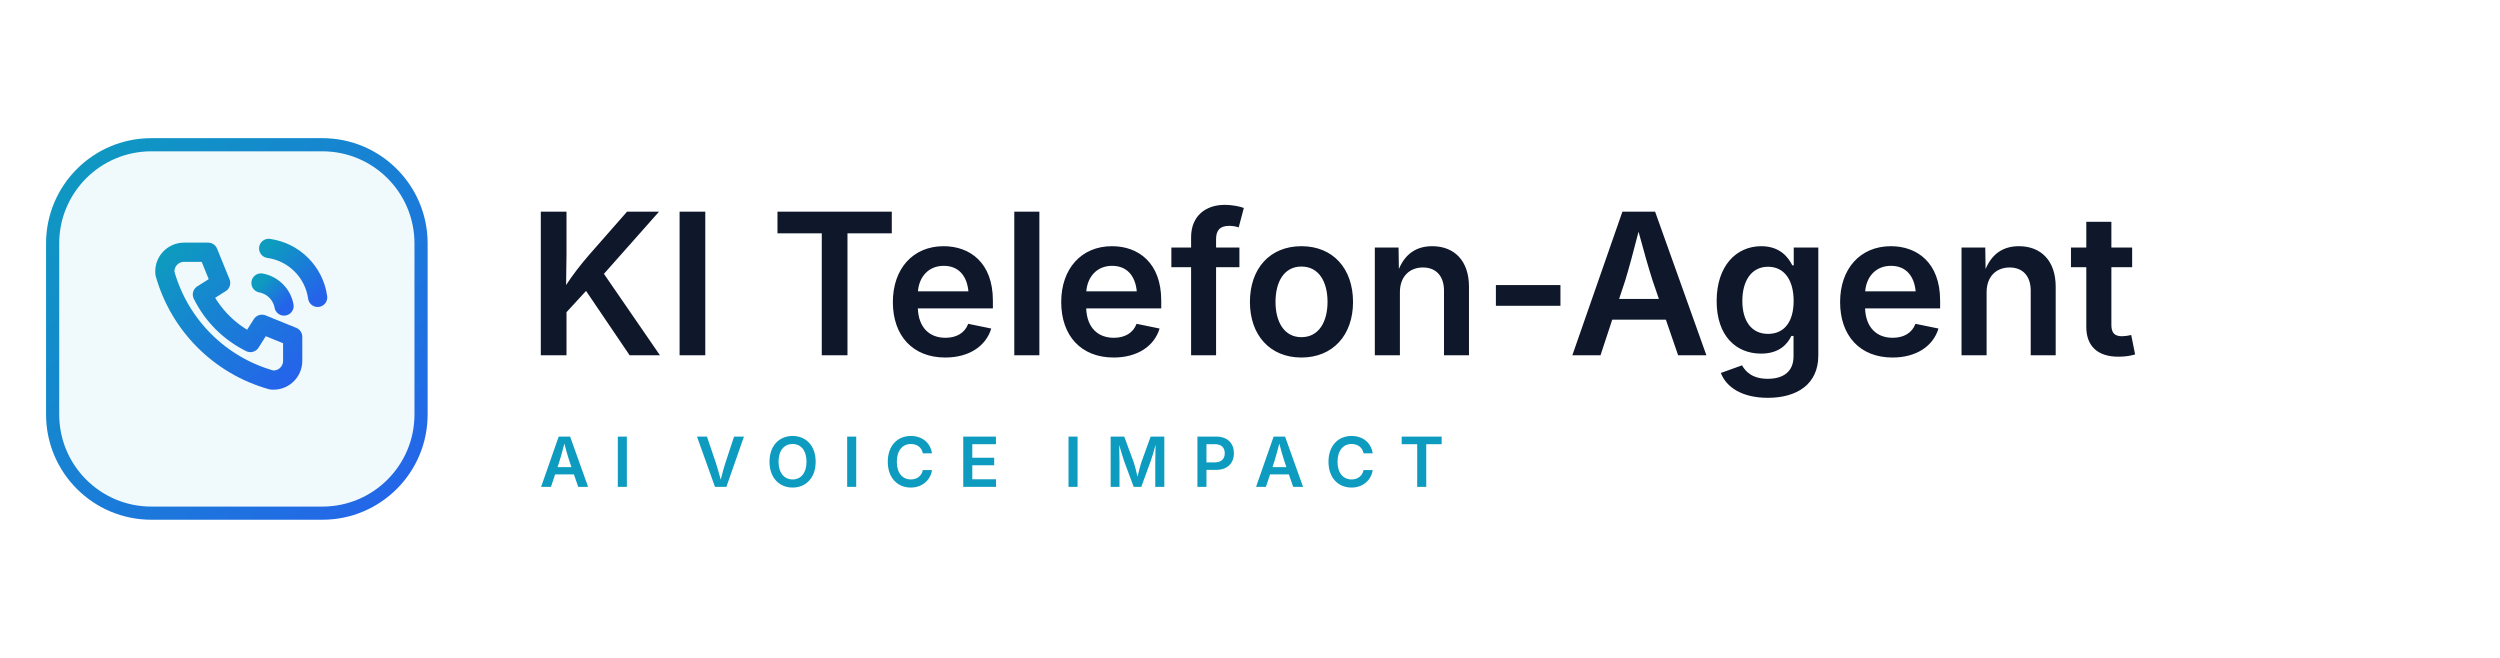
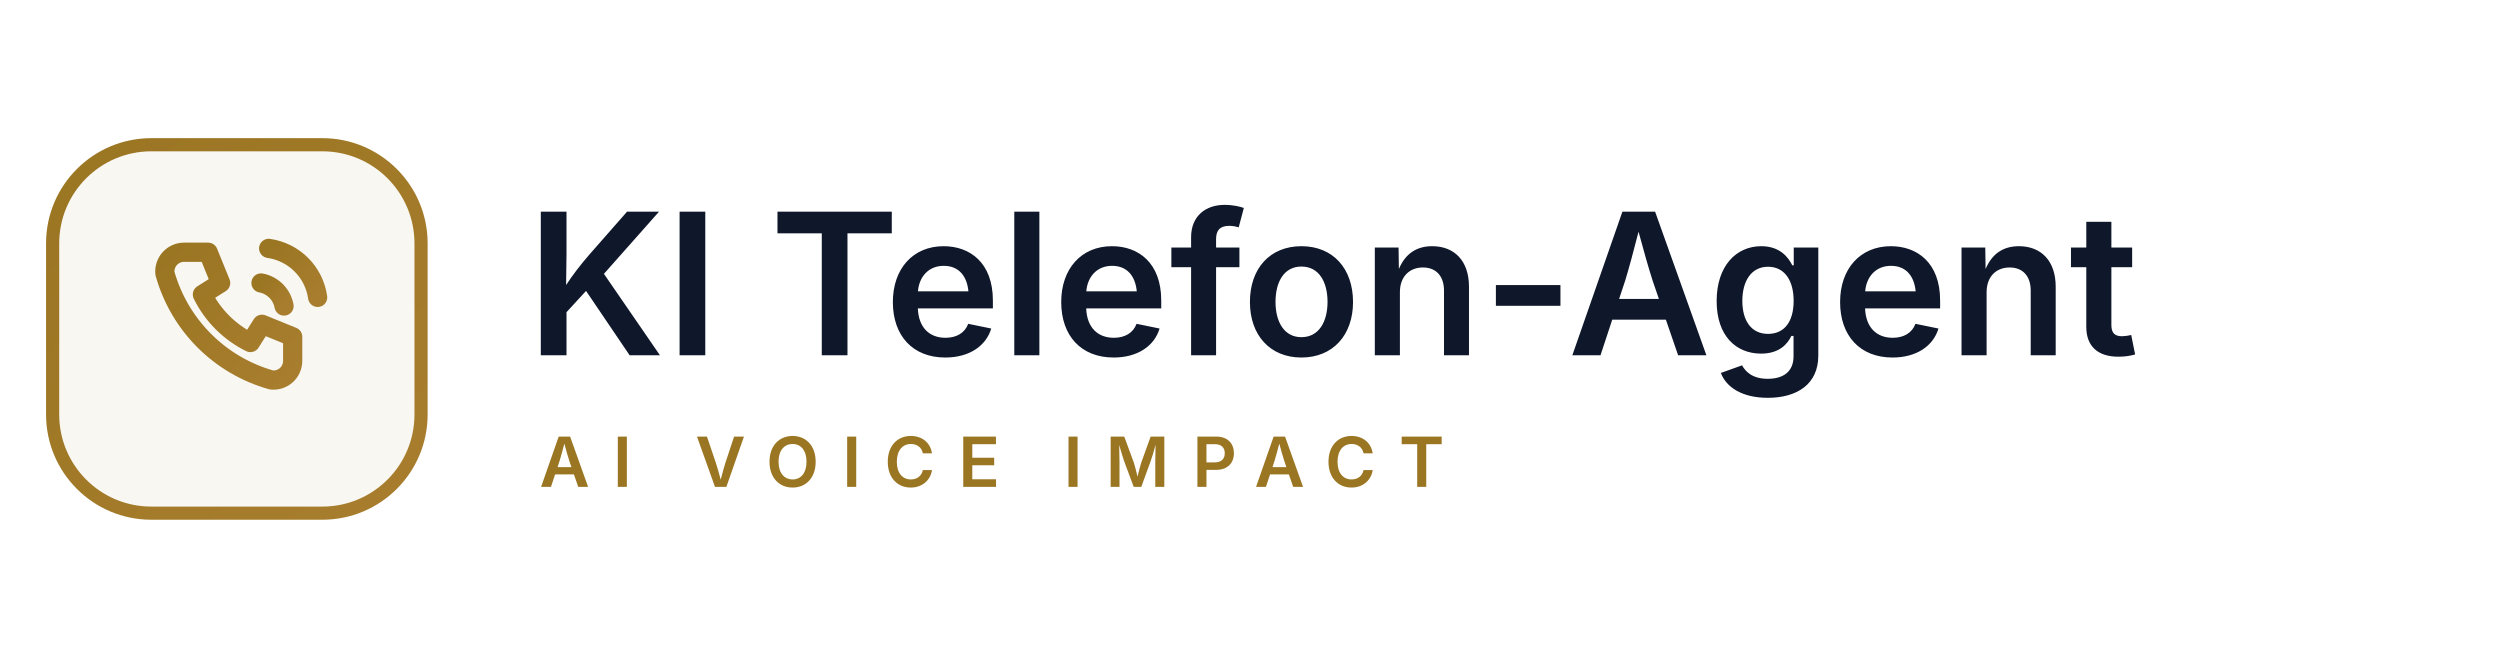
<svg xmlns="http://www.w3.org/2000/svg" viewBox="0 0 380 100" width="380" height="100" font-family="'Geist','Inter',sans-serif">
  <defs>
    <linearGradient id="cy" x1="0" y1="0" x2="1" y2="1">
-       <stop offset="0" stop-color="#0d9bbf" />
-       <stop offset="1" stop-color="#2563EB" />
+       <stop offset="0" stop-color="#9a7522" />
+       <stop offset="1" stop-color="#a87e2e" />
    </linearGradient>
  </defs>
-   <rect x="8" y="22" width="56" height="56" rx="15" fill="rgba(13,155,191,0.06)" stroke="url(#cy)" stroke-width="2" />
+   <rect x="8" y="22" width="56" height="56" rx="15" fill="rgba(154,117,34,0.06)" stroke="url(#cy)" stroke-width="2" />
  <g transform="translate(18.5,32.5) scale(1.46)" fill="none" stroke="url(#cy)" stroke-width="2" stroke-linecap="round" stroke-linejoin="round">
    <path d="M15.3 3.6a6 6 0 0 1 5.1 5.1" />
    <path d="M14.5 7.2a3 3 0 0 1 2.4 2.4" />
    <path d="M6.5 4h2.5l1.3 3.2-1.9 1.2a11 11 0 0 0 5 5l1.2-1.9 3.2 1.3v2.5a2 2 0 0 1-2.2 2A16 16 0 0 1 4.5 6.2 2 2 0 0 1 6.5 4z" />
  </g>
  <text x="80" y="54" font-size="30" font-weight="600" fill="#0f172a">KI Telefon-Agent</text>
-   <text x="82" y="74" font-size="10.5" font-weight="600" letter-spacing="3.5" fill="#0d9bbf">AI VOICE IMPACT</text>
+   <text x="82" y="74" font-size="10.5" font-weight="600" letter-spacing="3.5" fill="#9a7522">AI VOICE IMPACT</text>
</svg>
